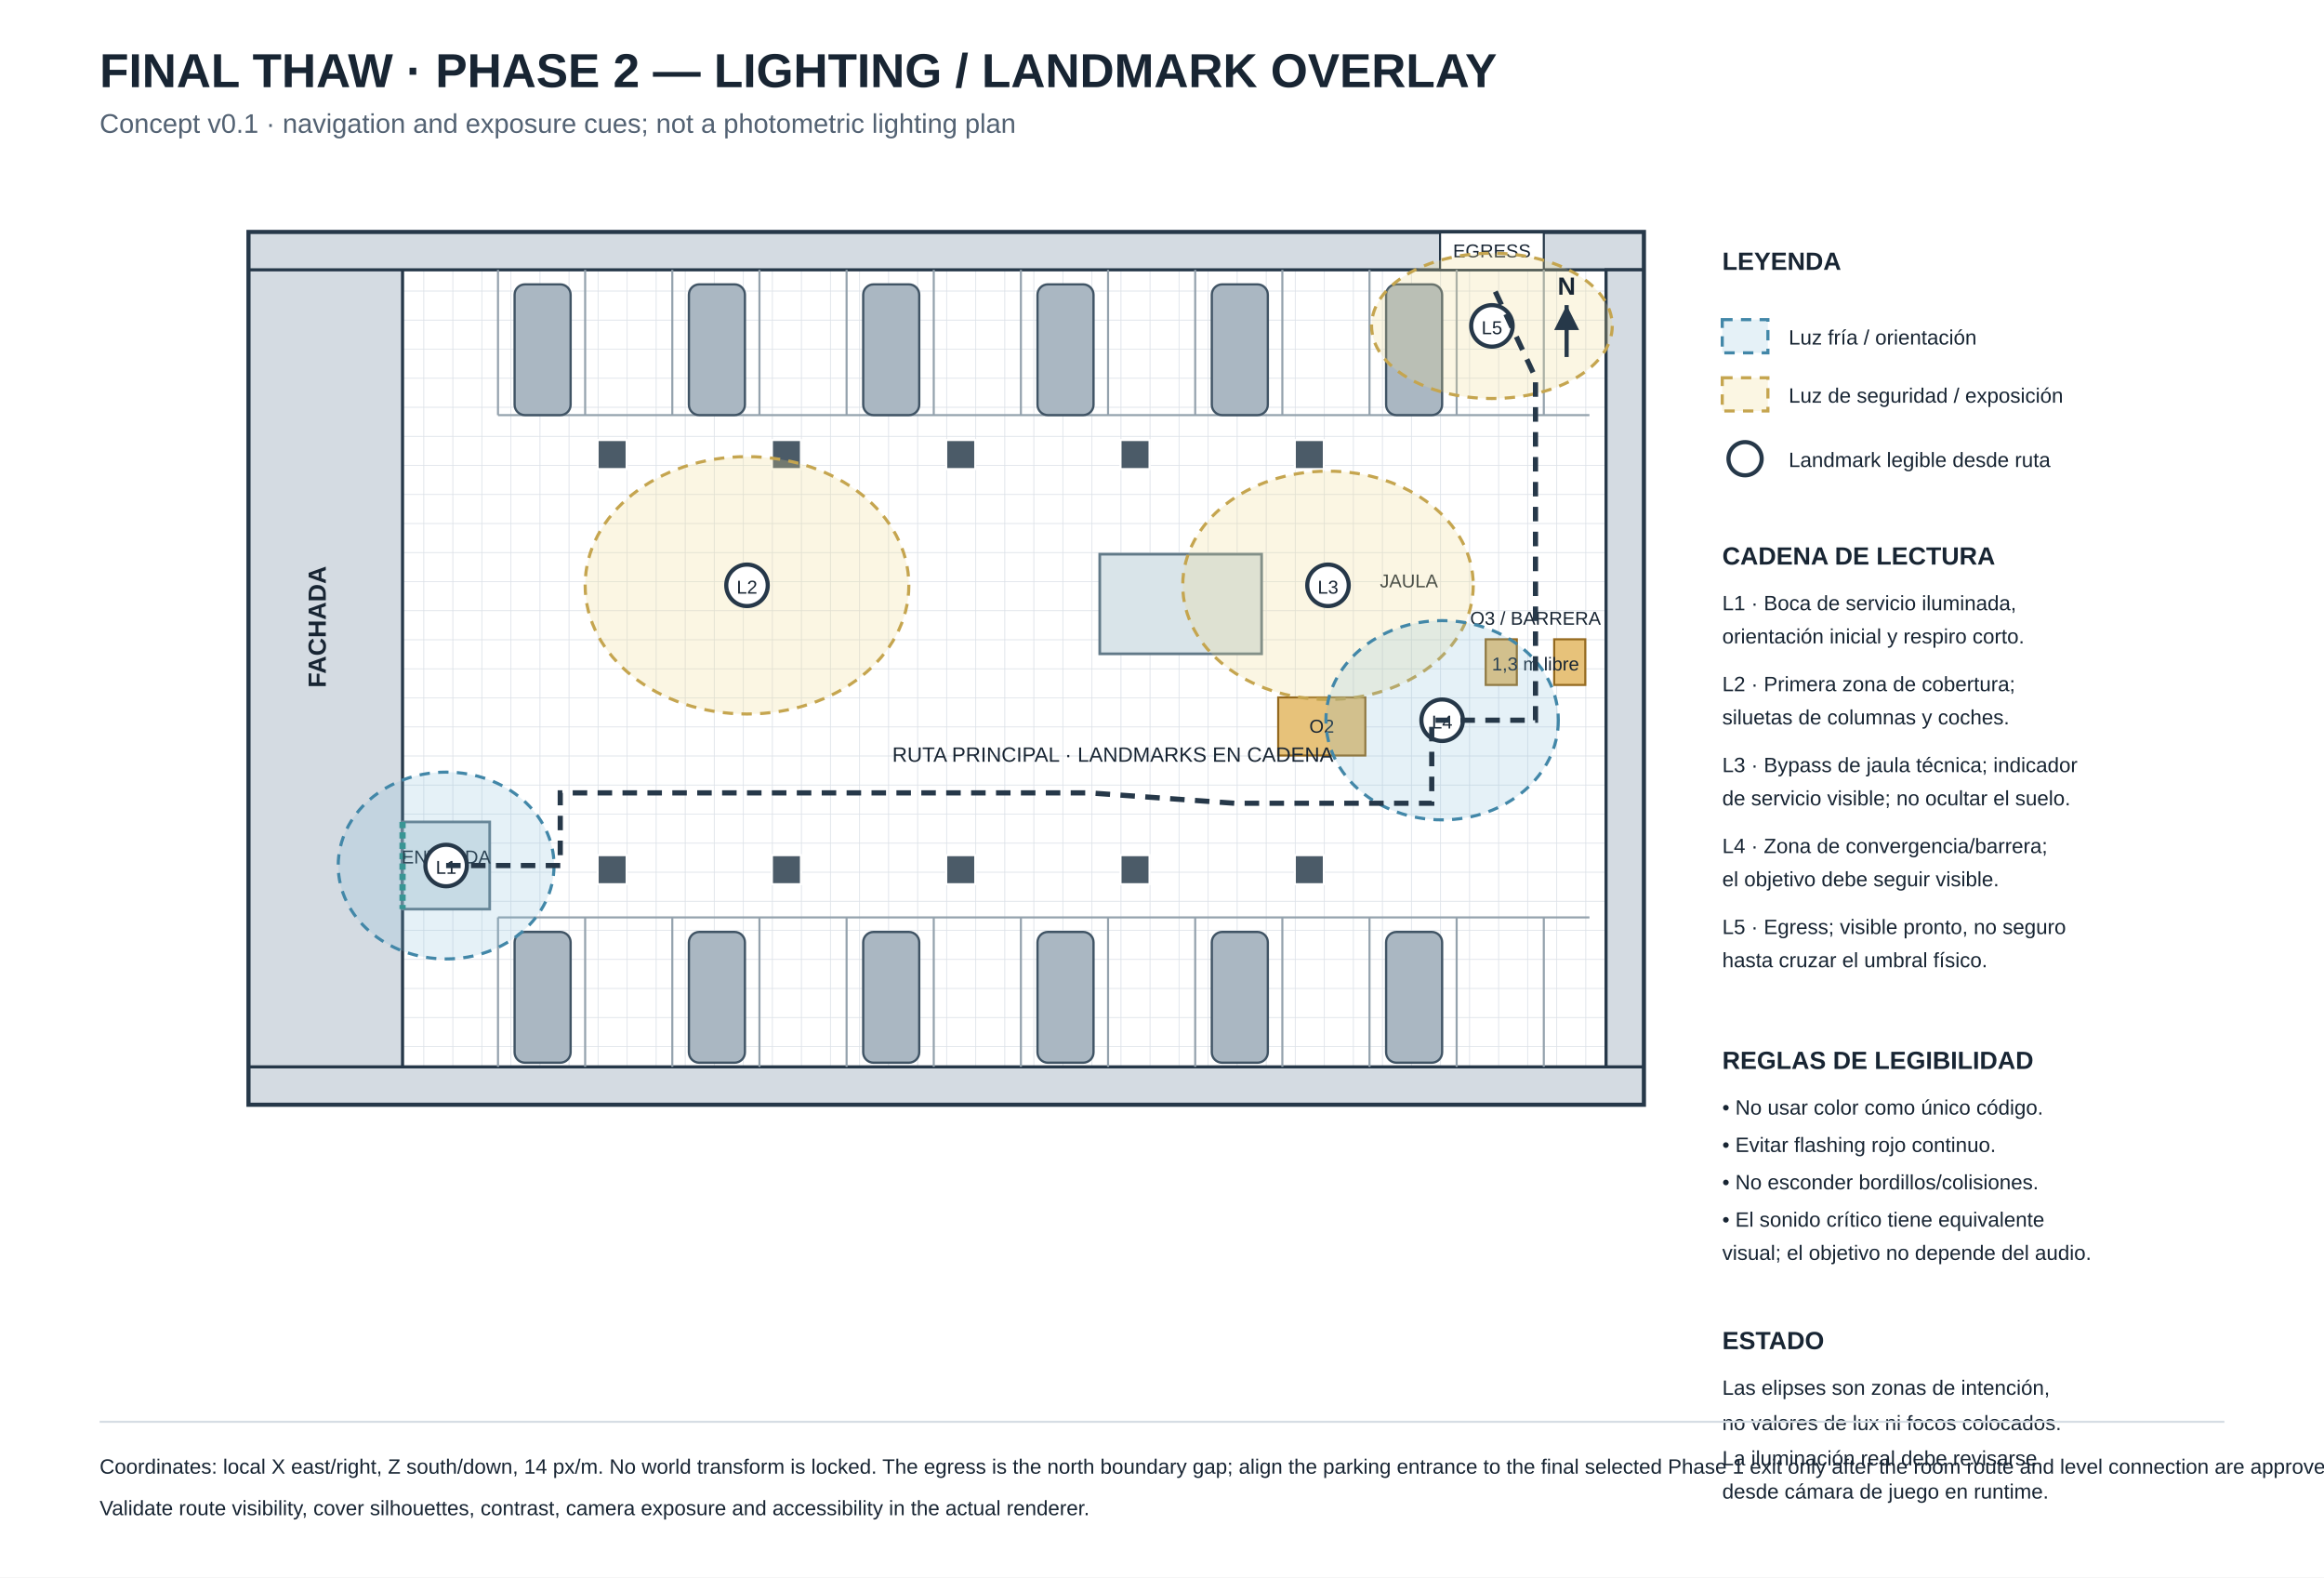
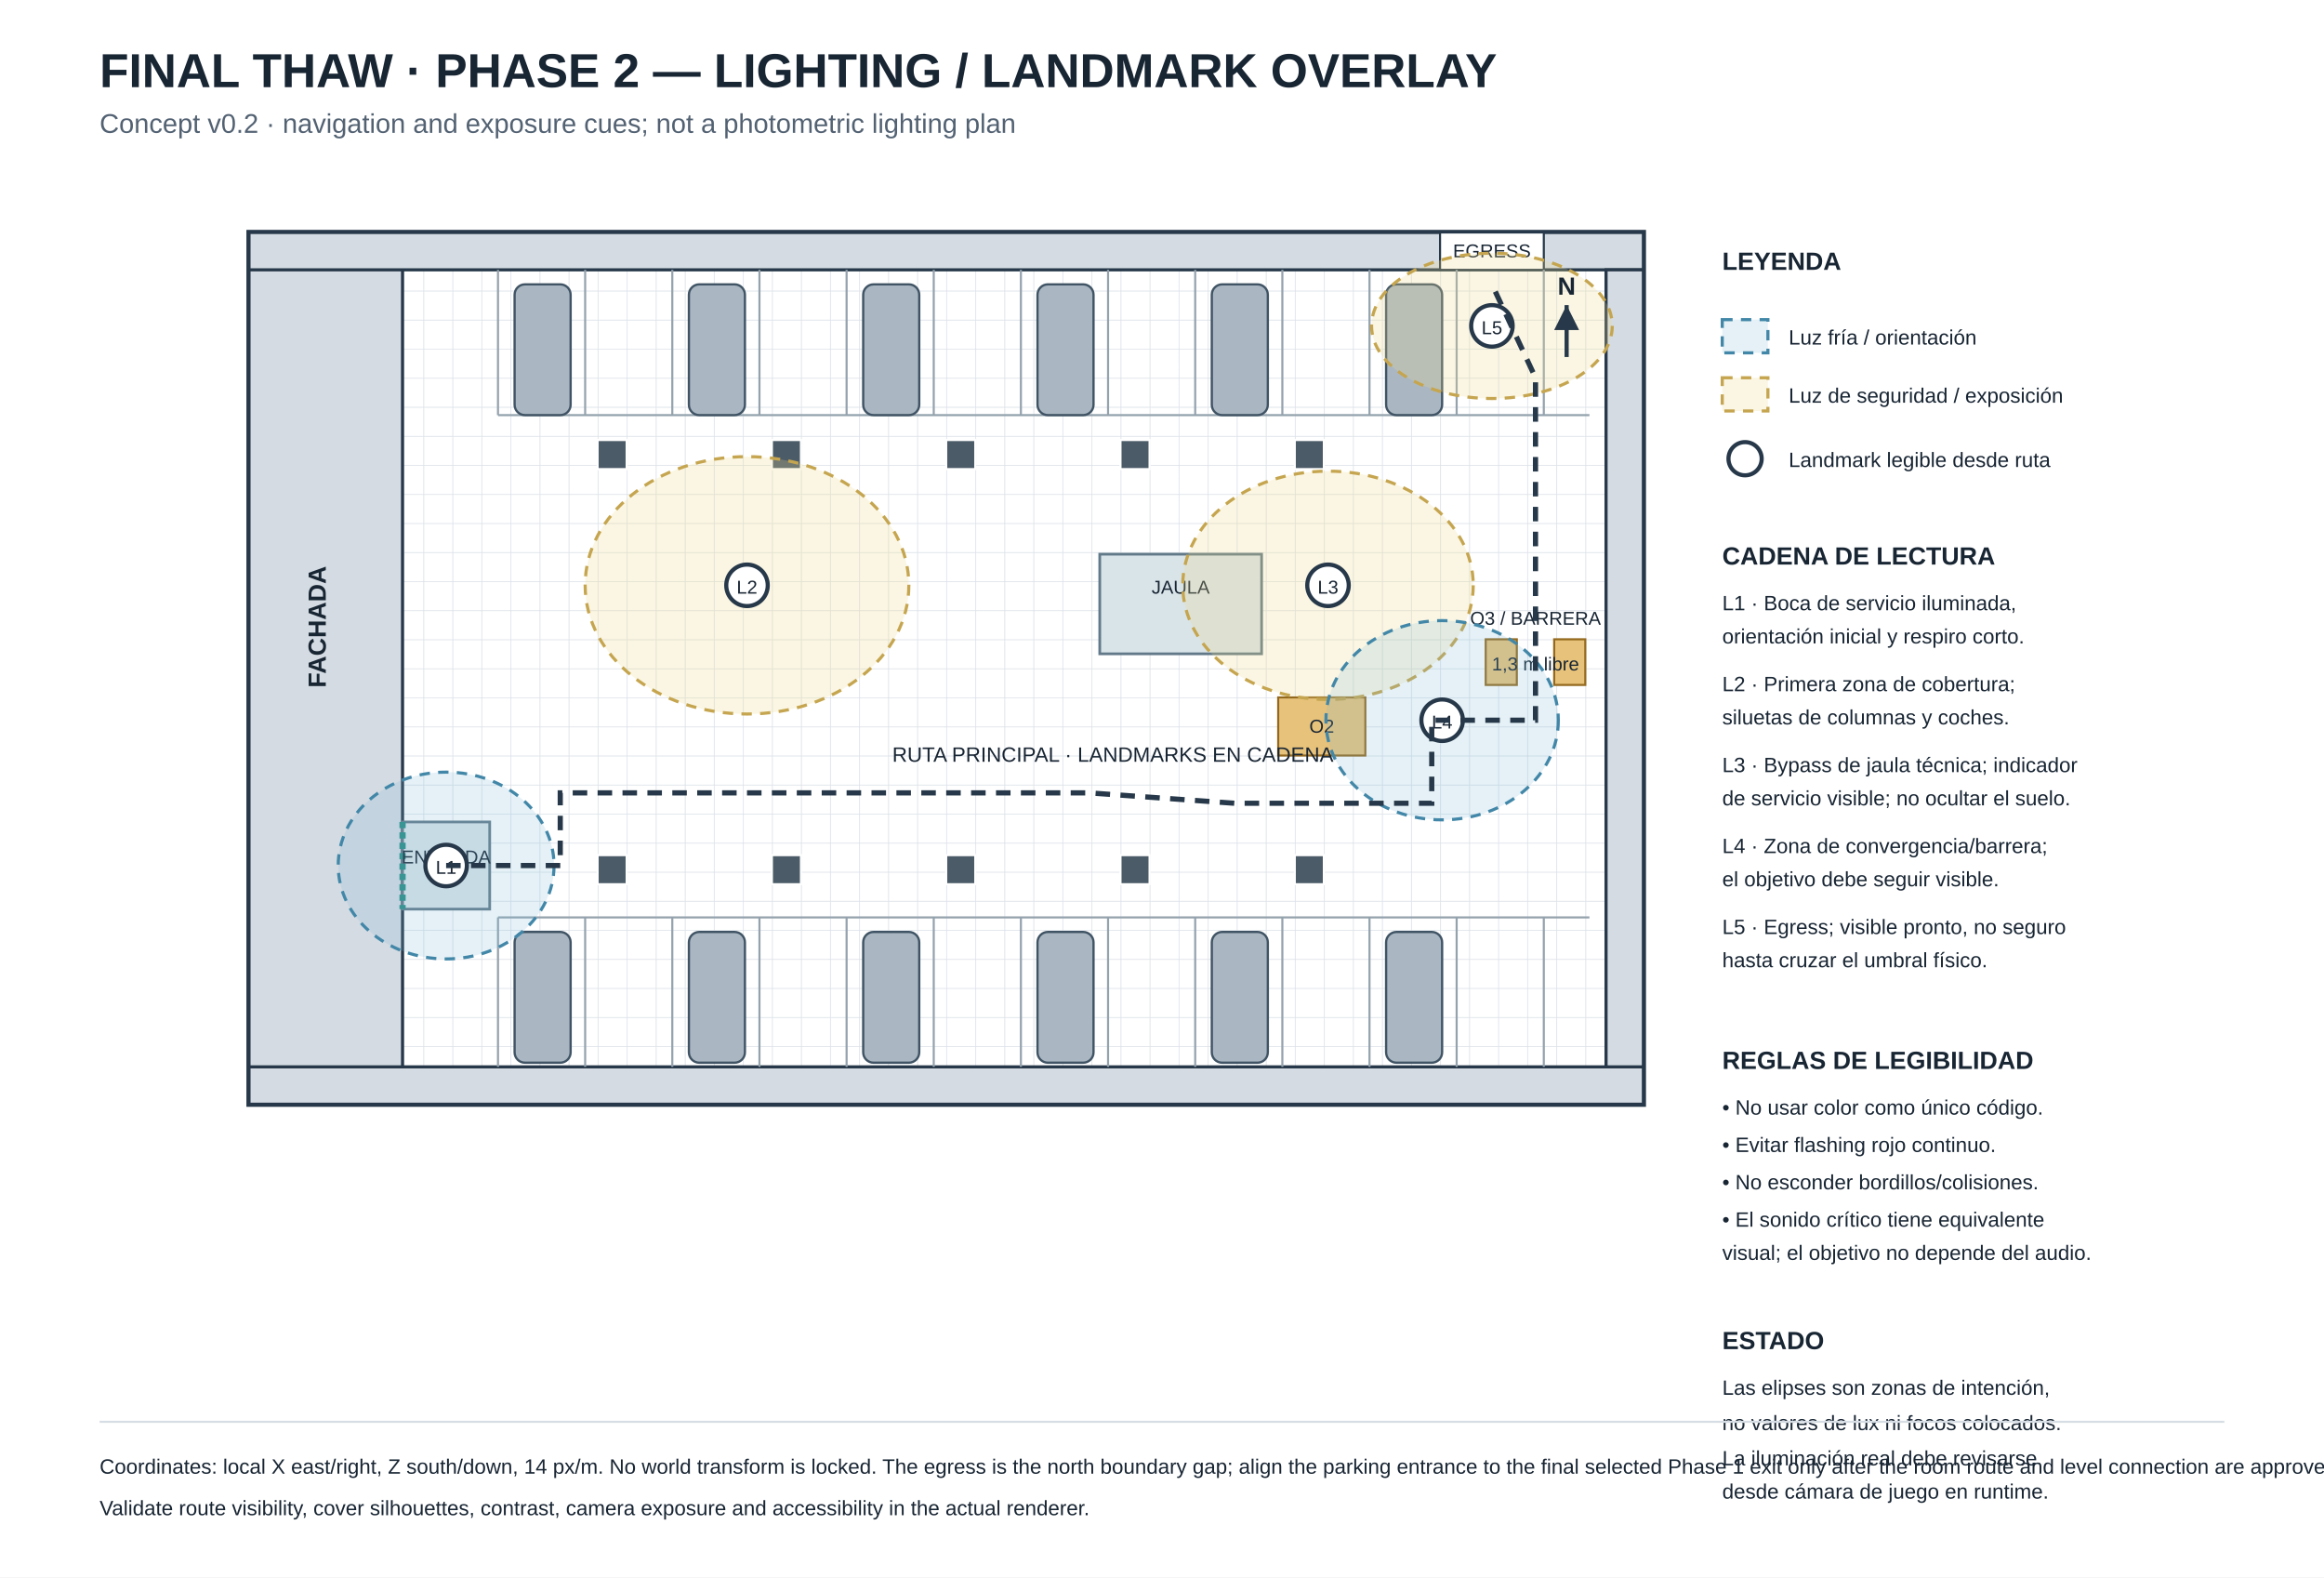
<svg xmlns="http://www.w3.org/2000/svg" width="1120" height="760" viewBox="0 0 1120 760">
  <defs>
    <pattern id="g" width="14" height="14" patternUnits="userSpaceOnUse">
      <path d="M14 0H0V14" fill="none" stroke="#dce2e8" stroke-width=".7" />
    </pattern>
    <marker id="n" markerWidth="8" markerHeight="8" refX="6" refY="3" orient="auto">
      <path d="M0 0L6 3L0 6Z" fill="#263849" />
    </marker>
    <style>text{font-family:Arial,Helvetica,sans-serif;fill:#182533}.title{font-size:23px;font-weight:700}.sub{font-size:13px;fill:#536273}.lab{font-size:12px;font-weight:600}.sm{font-size:10px}.tiny{font-size:9px}.wall{fill:#d4dbe2;stroke:#263849;stroke-width:1.5}.svc{fill:#d9e4e9;stroke:#617988;stroke-width:1.3}.car{fill:#aab7c2;stroke:#405465;stroke-width:1.1;rx:5}.col{fill:#4b5b68;stroke:#fff;stroke-width:1}.warm{fill:#f0d88b;fill-opacity:.24;stroke:#c5a54f;stroke-width:1.5;stroke-dasharray:5 4}.cool{fill:#7db9d9;fill-opacity:.20;stroke:#4287a8;stroke-width:1.5;stroke-dasharray:5 4}.landmark{fill:#fff;stroke:#263849;stroke-width:2}.route{fill:none;stroke:#263849;stroke-width:2.5;stroke-dasharray:7 5}</style>
  </defs>
  <rect width="1120" height="760" fill="#fff" />
  <text x="48" y="42" class="title">FINAL THAW · PHASE 2 — LIGHTING / LANDMARK OVERLAY</text>
-   <text x="48" y="64" class="sub">Concept v0.1 · navigation and exposure cues; not a photometric lighting plan</text>
+   <text x="48" y="64" class="sub">Concept v0.2 · navigation and exposure cues; not a photometric lighting plan</text>
  <g transform="translate(120 112)">
    <rect width="672" height="420" fill="url(#g)" stroke="#263849" stroke-width="2.5" />
    <rect x="0" y="0" width="74" height="420" class="wall" />
    <text x="37" y="190" class="lab" text-anchor="middle" transform="rotate(-90 37 190)">FACHADA</text>
    <rect x="74" y="284" width="42" height="42" class="svc" />
    <path d="M74 284V326" stroke="#278c83" stroke-width="3" stroke-dasharray="3 2" />
    <text x="95" y="304" class="tiny" text-anchor="middle">ENTRADA</text>
    <rect x="0" y="0" width="672" height="18" class="wall" />
    <rect x="574" y="0" width="50" height="18" fill="#fff" stroke="#263849" />
    <text x="599" y="12" class="tiny" text-anchor="middle">EGRESS</text>
    <rect x="654" y="18" width="18" height="402" class="wall" />
    <rect x="0" y="402" width="672" height="18" class="wall" />
    <g stroke="#94a2ad" stroke-width="1" fill="none">
      <path d="M120 18V88 M162 18V88 M204 18V88 M246 18V88 M288 18V88 M330 18V88 M372 18V88 M414 18V88 M456 18V88 M498 18V88 M540 18V88 M582 18V88 M624 18V88 M120 88H646 M120 330V402 M162 330V402 M204 330V402 M246 330V402 M288 330V402 M330 330V402 M372 330V402 M414 330V402 M456 330V402 M498 330V402 M540 330V402 M582 330V402 M624 330V402 M120 330H646" />
    </g>
    <g>
      <rect x="128" y="25" width="27" height="63" class="car" />
      <rect x="212" y="25" width="27" height="63" class="car" />
      <rect x="296" y="25" width="27" height="63" class="car" />
      <rect x="380" y="25" width="27" height="63" class="car" />
      <rect x="464" y="25" width="27" height="63" class="car" />
      <rect x="548" y="25" width="27" height="63" class="car" />
      <rect x="128" y="337" width="27" height="63" class="car" />
      <rect x="212" y="337" width="27" height="63" class="car" />
      <rect x="296" y="337" width="27" height="63" class="car" />
      <rect x="380" y="337" width="27" height="63" class="car" />
      <rect x="464" y="337" width="27" height="63" class="car" />
      <rect x="548" y="337" width="27" height="63" class="car" />
    </g>
    <g>
      <rect x="168" y="100" width="14" height="14" class="col" />
      <rect x="252" y="100" width="14" height="14" class="col" />
      <rect x="336" y="100" width="14" height="14" class="col" />
      <rect x="420" y="100" width="14" height="14" class="col" />
      <rect x="504" y="100" width="14" height="14" class="col" />
      <rect x="168" y="300" width="14" height="14" class="col" />
      <rect x="252" y="300" width="14" height="14" class="col" />
      <rect x="336" y="300" width="14" height="14" class="col" />
      <rect x="420" y="300" width="14" height="14" class="col" />
      <rect x="504" y="300" width="14" height="14" class="col" />
    </g>
    <rect x="410" y="155" width="78" height="48" class="svc" />
-     <text x="559" y="171" class="tiny" text-anchor="middle">JAULA</text>
+     <text x="449" y="174" class="tiny" text-anchor="middle">JAULA</text>
    <rect x="596" y="196" width="15" height="22" fill="#e7c27a" stroke="#94691e" />
    <rect x="629" y="196" width="15" height="22" fill="#e7c27a" stroke="#94691e" />
    <text x="620" y="189" class="tiny" text-anchor="middle">O3 / BARRERA</text>
    <text x="620" y="211" class="tiny" text-anchor="middle">1,3 m libre</text>
    <rect x="496" y="224" width="42" height="28" fill="#e7c27a" stroke="#94691e" />
    <text x="517" y="241" class="tiny" text-anchor="middle">O2</text>
    <ellipse cx="95" cy="305" rx="52" ry="45" class="cool" />
    <ellipse cx="240" cy="170" rx="78" ry="62" class="warm" />
    <ellipse cx="520" cy="170" rx="70" ry="55" class="warm" />
    <ellipse cx="575" cy="235" rx="56" ry="48" class="cool" />
    <ellipse cx="599" cy="45" rx="58" ry="35" class="warm" />
    <circle cx="95" cy="305" r="10" class="landmark" />
    <text x="95" y="309" class="tiny" text-anchor="middle">L1</text>
    <circle cx="240" cy="170" r="10" class="landmark" />
    <text x="240" y="174" class="tiny" text-anchor="middle">L2</text>
    <circle cx="520" cy="170" r="10" class="landmark" />
    <text x="520" y="174" class="tiny" text-anchor="middle">L3</text>
    <circle cx="575" cy="235" r="10" class="landmark" />
    <text x="575" y="239" class="tiny" text-anchor="middle">L4</text>
    <circle cx="599" cy="45" r="10" class="landmark" />
    <text x="599" y="49" class="tiny" text-anchor="middle">L5</text>
    <path d="M95 305L130 305L150 305L150 270L200 270L270 270L320 270L405 270L475 275L535 275L570 275L570 235L620 235L620 218L620 70L599 25" class="route" />
    <text x="310" y="255" class="sm">RUTA PRINCIPAL · LANDMARKS EN CADENA</text>
    <path d="M635 60L635 35" stroke="#263849" stroke-width="2" marker-end="url(#n)" />
    <text x="635" y="30" class="lab" text-anchor="middle">N</text>
  </g>
  <g transform="translate(830 130)">
    <text x="0" y="0" class="lab">LEYENDA</text>
    <rect x="0" y="24" width="22" height="16" class="cool" />
    <text x="32" y="36" class="sm">Luz fría / orientación</text>
    <rect x="0" y="52" width="22" height="16" class="warm" />
    <text x="32" y="64" class="sm">Luz de seguridad / exposición</text>
    <circle cx="11" cy="91" r="8" class="landmark" />
    <text x="32" y="95" class="sm">Landmark legible desde ruta</text>
    <text x="0" y="142" class="lab">CADENA DE LECTURA</text>
    <text x="0" y="164" class="sm">L1 · Boca de servicio iluminada,</text>
    <text x="0" y="180" class="sm">   orientación inicial y respiro corto.</text>
    <text x="0" y="203" class="sm">L2 · Primera zona de cobertura;</text>
    <text x="0" y="219" class="sm">   siluetas de columnas y coches.</text>
    <text x="0" y="242" class="sm">L3 · Bypass de jaula técnica; indicador</text>
    <text x="0" y="258" class="sm">   de servicio visible; no ocultar el suelo.</text>
    <text x="0" y="281" class="sm">L4 · Zona de convergencia/barrera;</text>
    <text x="0" y="297" class="sm">   el objetivo debe seguir visible.</text>
    <text x="0" y="320" class="sm">L5 · Egress; visible pronto, no seguro</text>
    <text x="0" y="336" class="sm">   hasta cruzar el umbral físico.</text>
    <text x="0" y="385" class="lab">REGLAS DE LEGIBILIDAD</text>
    <text x="0" y="407" class="sm">• No usar color como único código.</text>
    <text x="0" y="425" class="sm">• Evitar flashing rojo continuo.</text>
    <text x="0" y="443" class="sm">• No esconder bordillos/colisiones.</text>
    <text x="0" y="461" class="sm">• El sonido crítico tiene equivalente</text>
    <text x="0" y="477" class="sm">  visual; el objetivo no depende del audio.</text>
    <text x="0" y="520" class="lab">ESTADO</text>
    <text x="0" y="542" class="sm">Las elipses son zonas de intención,</text>
    <text x="0" y="559" class="sm">no valores de lux ni focos colocados.</text>
    <text x="0" y="576" class="sm">La iluminación real debe revisarse</text>
    <text x="0" y="592" class="sm">desde cámara de juego en runtime.</text>
  </g>
  <line x1="48" y1="685" x2="1072" y2="685" stroke="#d6dde4" />
  <text x="48" y="710" class="sm">Coordinates: local X east/right, Z south/down, 14 px/m. No world transform is locked. The egress is the north boundary gap; align the parking entrance to the final selected Phase 1 exit only after the room route and level connection are approved. Lighting and landmark locations remain proposals.</text>
  <text x="48" y="730" class="sm">Validate route visibility, cover silhouettes, contrast, camera exposure and accessibility in the actual renderer.</text>
</svg>
